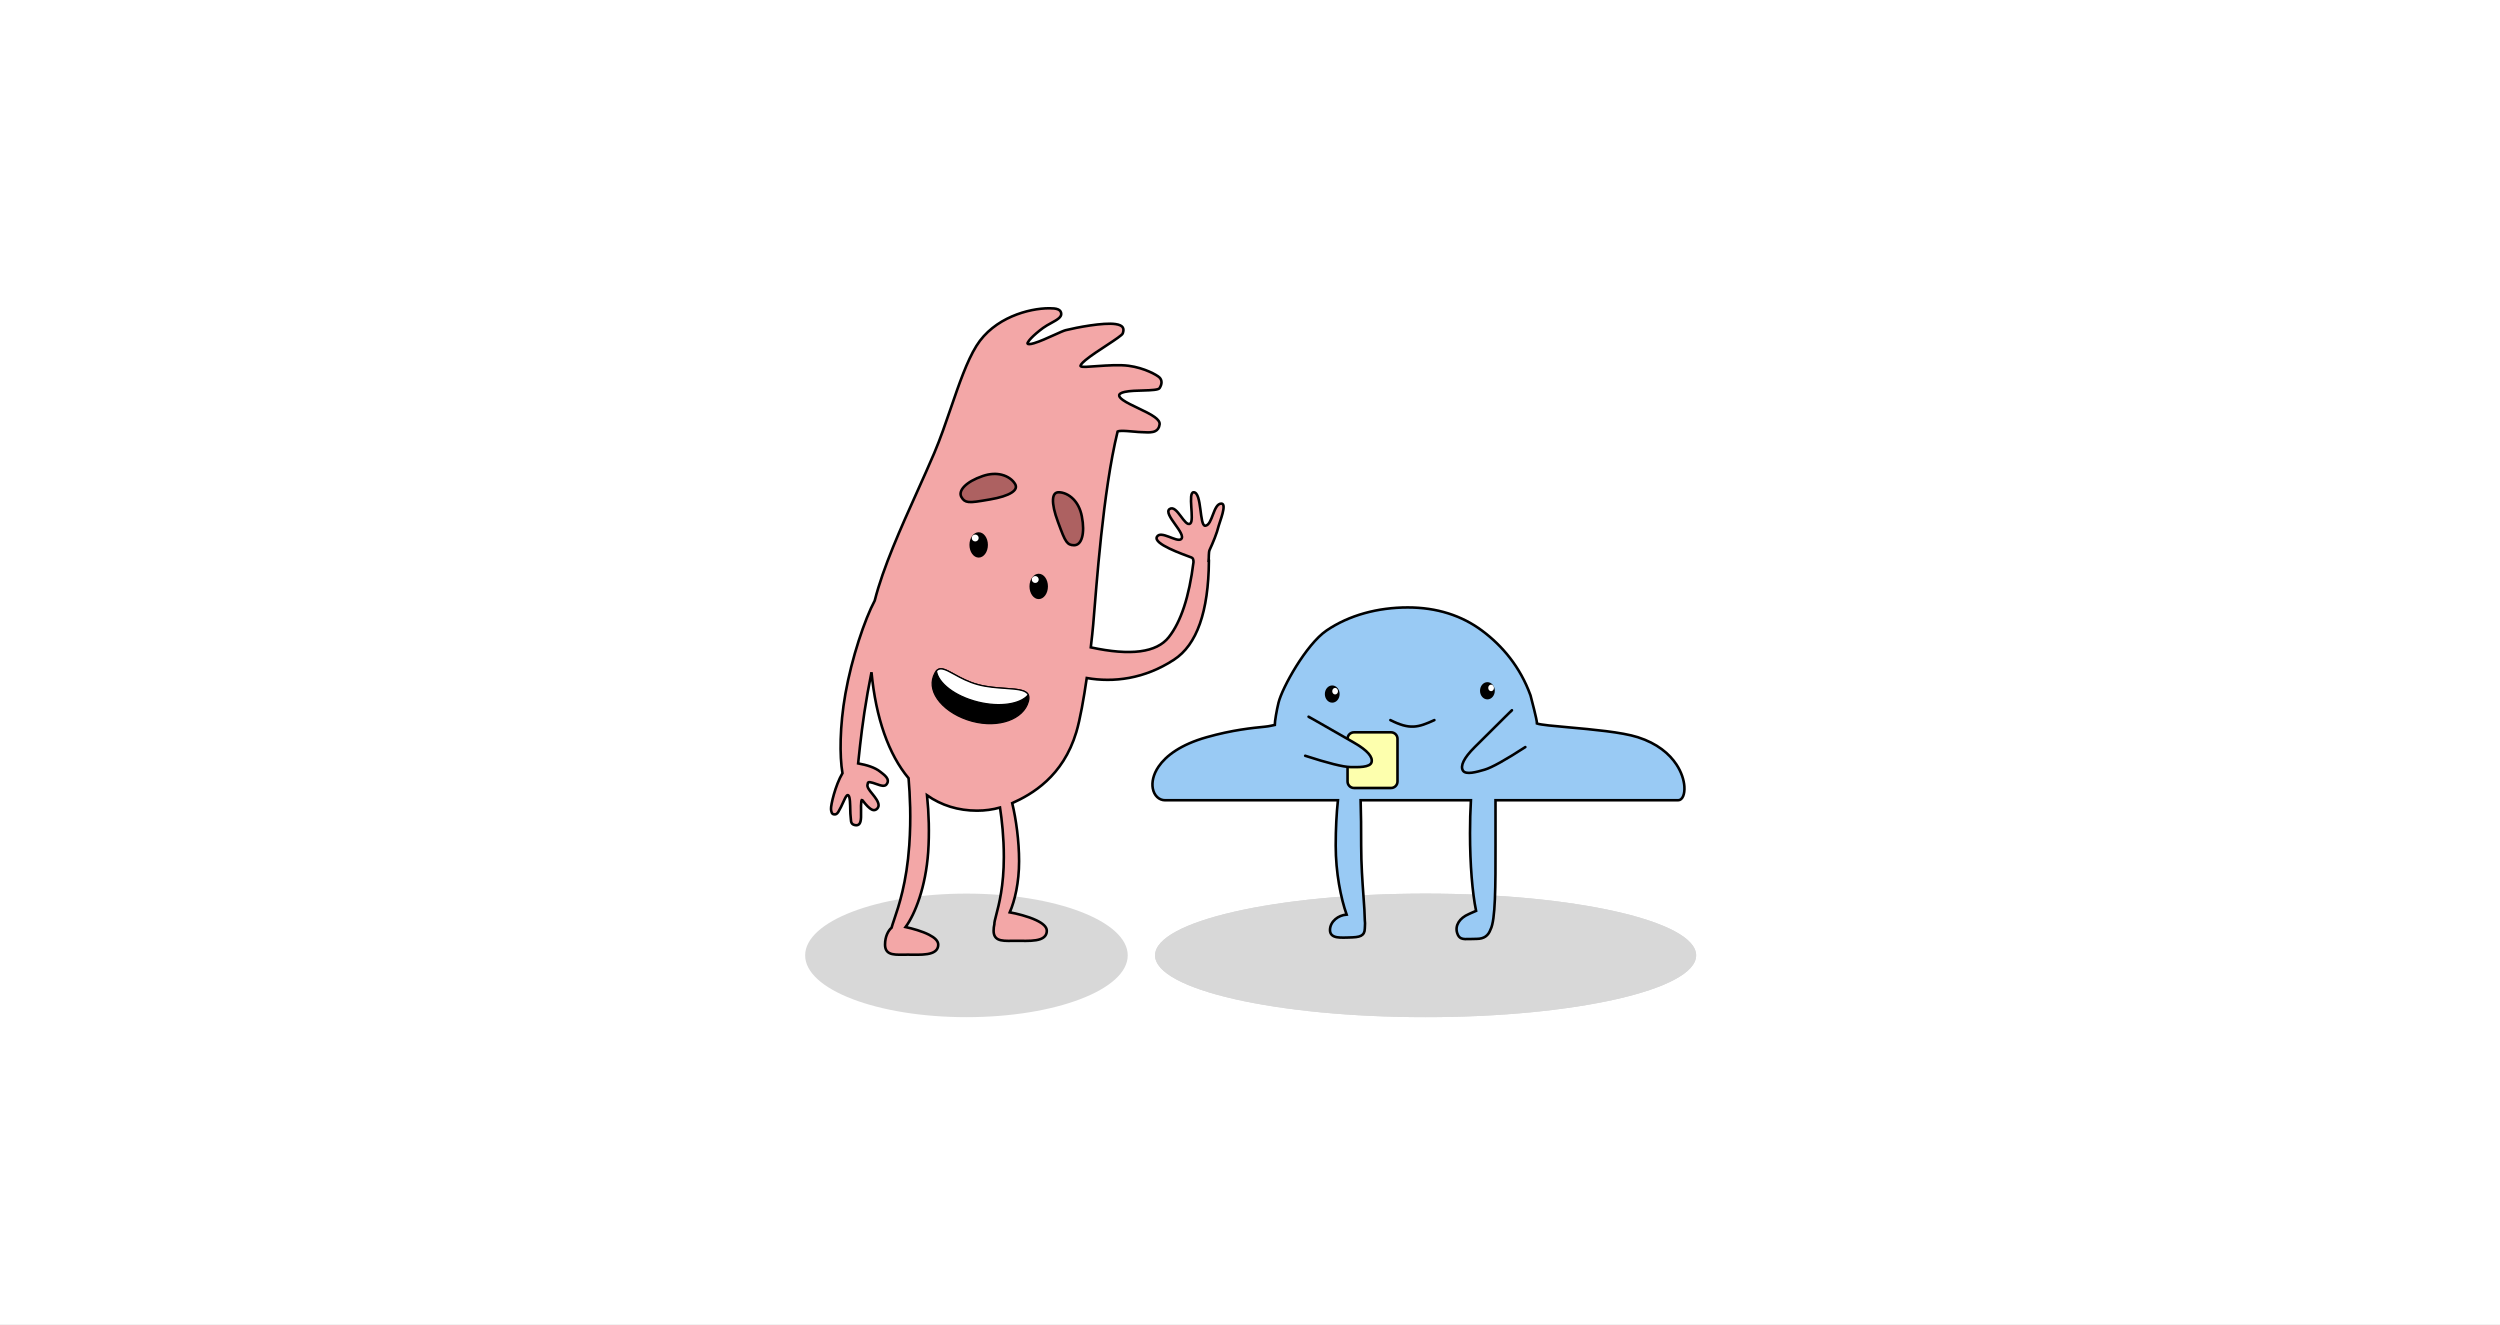
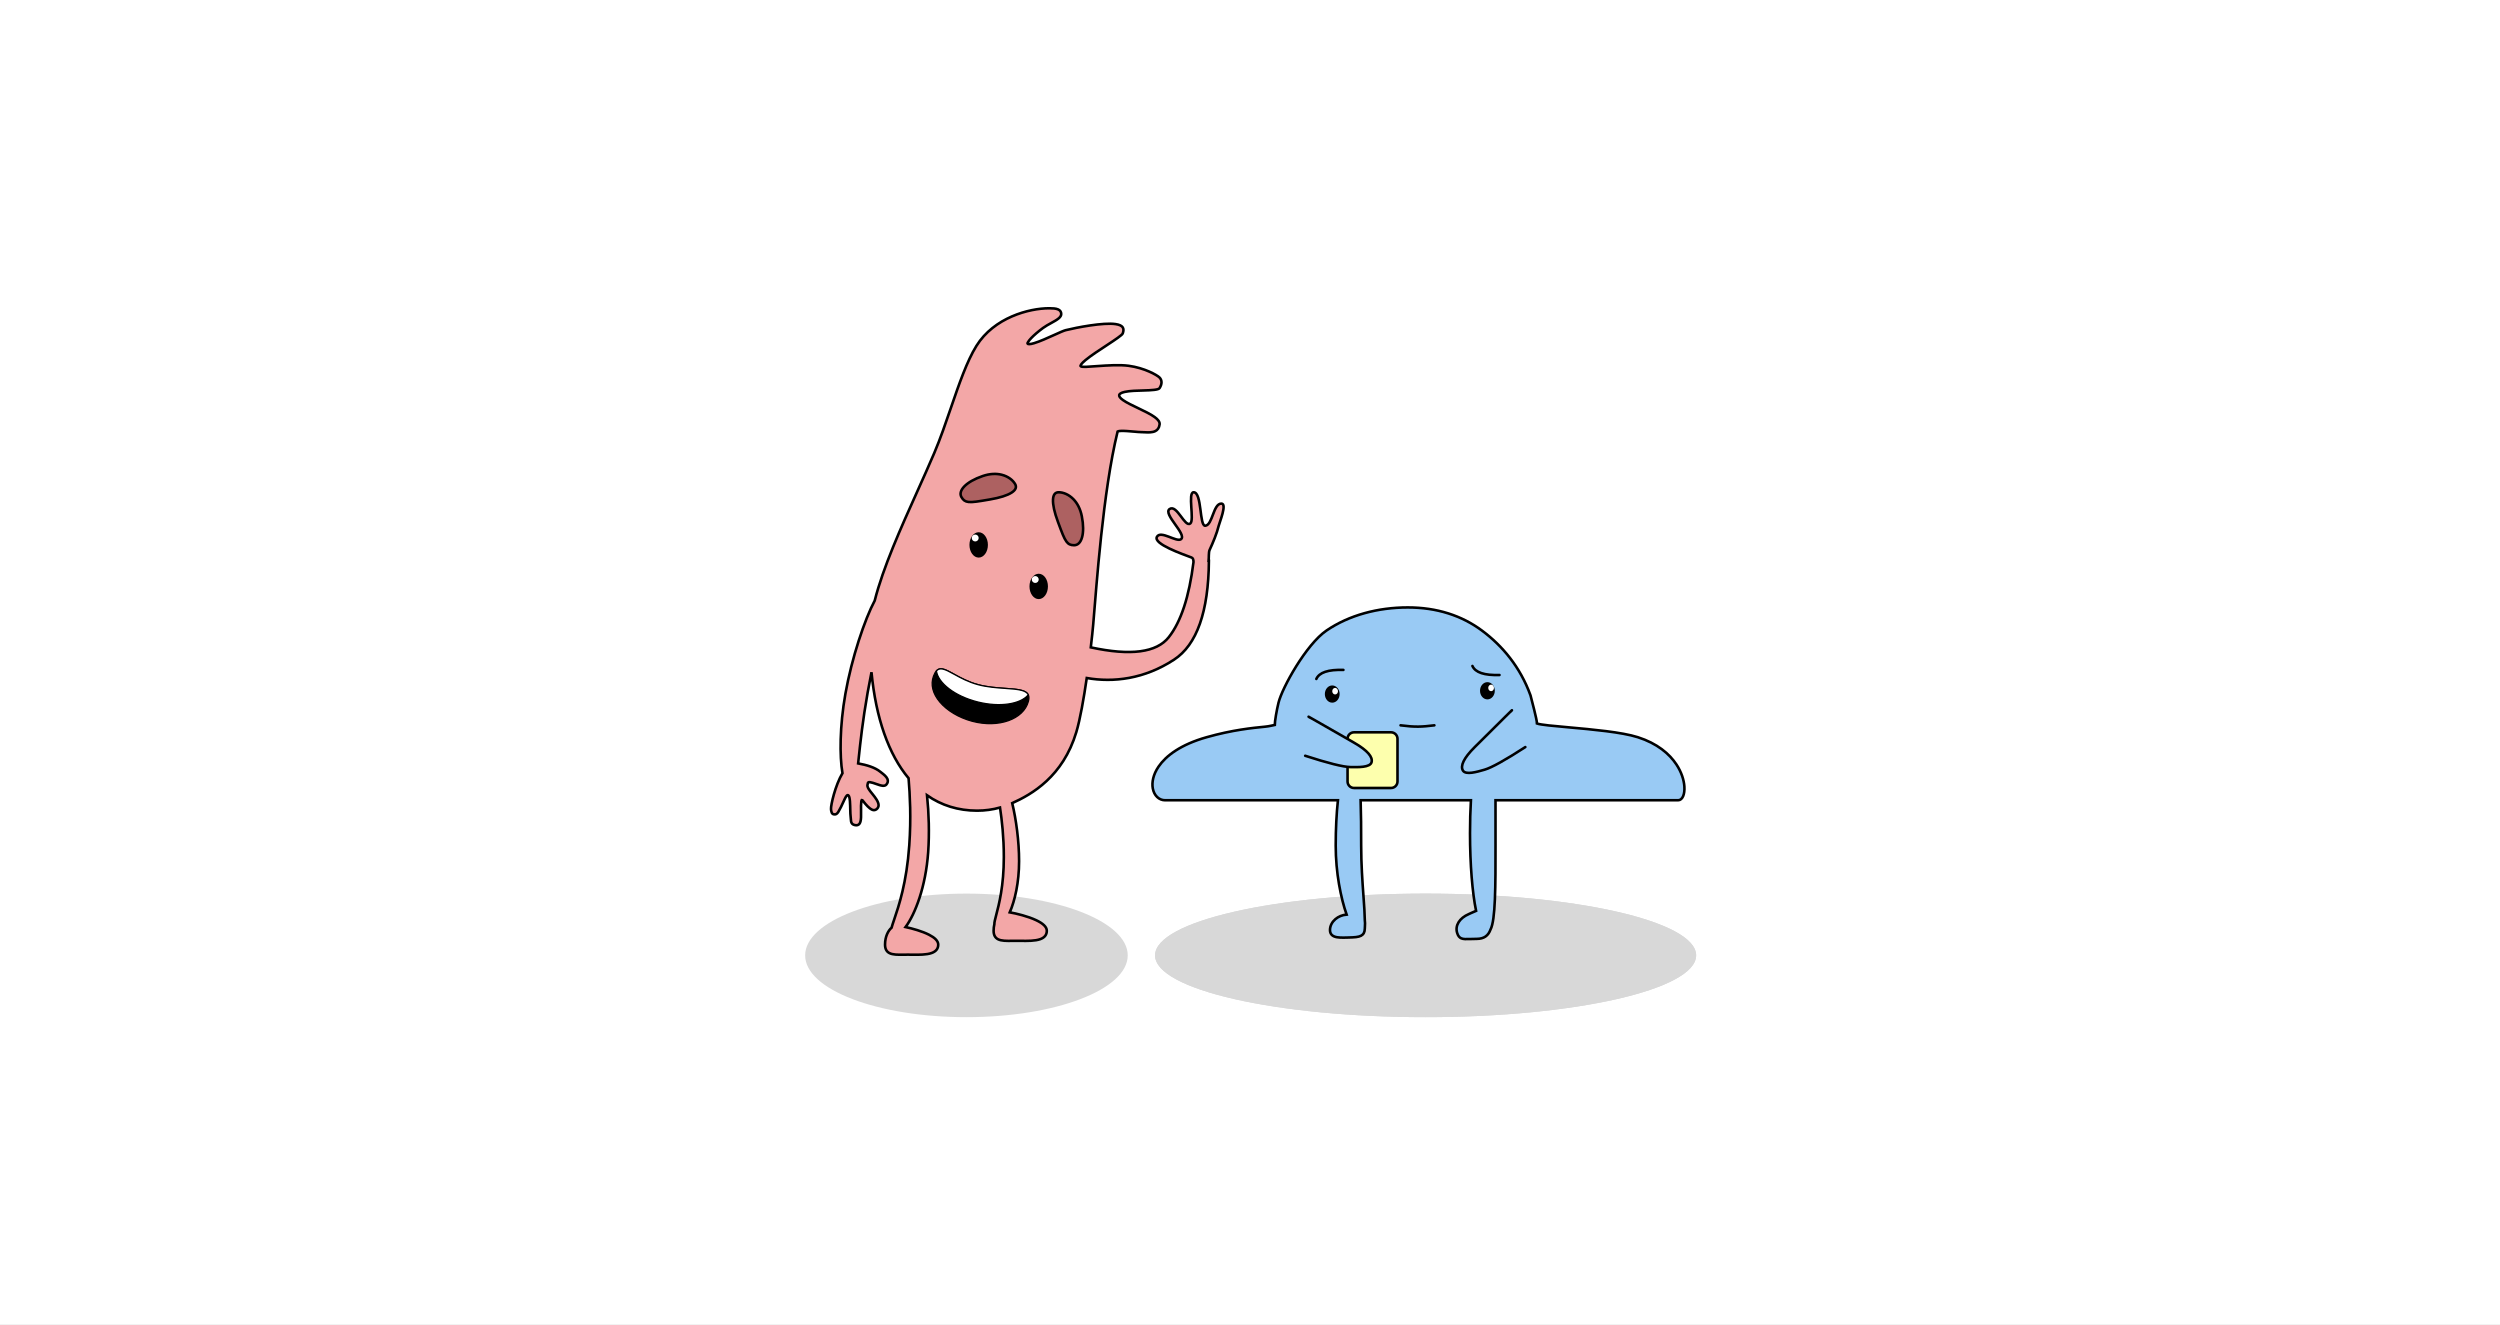
<svg xmlns="http://www.w3.org/2000/svg" width="1922px" height="1018px" viewBox="0 0 1922 1018" version="1.1">
  <g id="Page-1" stroke="none" stroke-width="1" fill="none" fill-rule="evenodd">
    <g id="2scene9">
-       <rect id="Rectangle" fill="#FFFFFF" x="0" y="0" width="1922" height="1018" />
+       <rect id="Rectangle" fill="#FFFFFF" fill-rule="nonzero" x="0" y="0" width="1922" height="1018" />
      <g id="Group-3" transform="translate(619, 237)">
-         <ellipse id="Oval" fill="#D8D8D8" cx="477" cy="497.5" rx="208" ry="47.5" />
-         <ellipse id="Oval" fill="#D8D8D8" cx="477" cy="497.5" rx="208" ry="47.5" />
-         <ellipse id="Oval" fill="#D8D8D8" cx="124" cy="497.5" rx="124" ry="47.5" />
+         <ellipse id="Oval" fill="#D8D8D8" fill-rule="nonzero" cx="477" cy="497.5" rx="208" ry="47.5" />
+         <ellipse id="Oval" fill="#D8D8D8" fill-rule="nonzero" cx="477" cy="497.5" rx="208" ry="47.5" />
+         <ellipse id="Oval" fill="#D8D8D8" fill-rule="nonzero" cx="124" cy="497.5" rx="124" ry="47.5" />
        <g id="charsquiggy" transform="translate(267, 230)">
          <path d="M404.119,148.242 L263.745,148.242 C263.763,153.609 263.759,159.255 263.753,165.102 C263.751,167.887 263.749,170.717 263.749,173.585 L263.749,174.836 C263.749,177.277 263.751,179.689 263.753,182.068 C263.782,214.323 263.746,240.456 259.907,247.617 C259.094,249.825 257.921,251.746 255.981,253.051 C254.354,254.147 252.178,254.816 249.181,254.816 C247.395,254.816 245.829,254.874 244.452,254.924 C241.227,255.042 239,255.091 237.4,254.386 C235.969,253.756 234.973,252.568 234.262,250.267 C233.357,247.336 233.835,244.486 235.384,241.988 C236.956,239.454 239.647,237.282 243.123,235.792 C243.62,235.579 244.231,235.29 244.902,234.974 C246.112,234.402 247.513,233.742 248.807,233.25 C245.967,219.37 244.14,197.804 244.14,173.585 C244.14,164.697 244.386,156.166 244.837,148.242 L160.054,148.242 C160.403,158.355 160.465,170.278 160.465,183.044 C160.465,197.354 161.437,210.864 162.238,222.005 C162.769,229.387 163.225,235.733 163.276,240.587 C163.524,241.928 163.443,243.478 163.351,245.106 C163.315,245.741 163.278,246.389 163.262,247.04 C163.229,248.384 162.968,249.444 162.522,250.287 C162.028,251.22 161.307,251.9 160.382,252.394 C158.313,253.498 155.143,253.627 151.249,253.743 C151.059,253.749 150.868,253.755 150.674,253.761 C150.482,253.766 150.29,253.772 150.099,253.778 C146.08,253.904 142.257,253.996 139.751,252.962 C138.673,252.517 137.824,251.872 137.261,250.971 C136.748,250.152 136.466,249.113 136.498,247.79 C136.575,244.659 138.143,241.769 140.64,239.64 C142.904,237.71 145.931,236.407 149.267,236.125 C144.853,223.462 140.888,204.116 140.888,183.044 C140.888,170.28 141.513,158.359 142.595,148.242 L9.767,148.242 C7.367,148.242 5.242,147.328 3.587,145.727 C1.945,144.139 0.765,141.867 0.265,139.135 C-0.583,134.494 0.532,128.5 4.696,122.379 C10.388,114.014 21.811,105.375 41.746,99.751 C61.627,94.142 76.828,92.641 86.501,91.686 C90.061,91.335 92.046,90.712 94.047,90.329 C94.047,87.544 95.479,79.109 96.923,73.218 C99.766,61.617 118.248,28.367 133.807,17.759 C151.261,5.859 173.428,0 196.357,0 C218.592,0 237.813,6.21 253.449,17.874 C269.065,29.523 282.775,45.801 290.658,67.616 C291.464,70.984 295.628,86.146 295.628,89.235 C298.738,90.303 308.373,91.13 320.085,92.184 C338.053,93.803 360.89,95.867 373.115,99.757 C388.123,104.532 397.465,112.589 402.84,120.73 C406.805,126.735 408.613,132.794 408.943,137.647 C409.149,140.672 408.779,143.236 408.01,145.054 C407.587,146.054 407.041,146.837 406.409,147.372 C405.736,147.943 404.963,148.242 404.119,148.242 Z" id="Combined-Shape" stroke="#000000" stroke-width="2" fill="#99CAF4" fill-rule="nonzero" />
          <ellipse id="Oval" fill="#000000" fill-rule="nonzero" cx="138.227" cy="66.59" rx="5.681" ry="6.627" />
          <ellipse id="Oval" fill="#000000" fill-rule="nonzero" cx="257.519" cy="64.066" rx="5.681" ry="6.627" />
          <ellipse id="Oval" fill="#FFFFFF" fill-rule="nonzero" cx="260.359" cy="61.856" rx="2.209" ry="2.525" />
          <ellipse id="Oval" fill="#FFFFFF" fill-rule="nonzero" cx="140.436" cy="64.381" rx="2.209" ry="2.525" />
-           <path d="" id="Path-3" stroke="#979797" />
-           <path d="M182.927,91.63 C197.871,84.098 204.127,85.839 216.743,91.63" id="Path-5" stroke="#000000" stroke-width="2" stroke-linecap="round" transform="translate(199.8351, 89.12134) scale(1, -1) translate(-199.8351, -89.12134) " />
-           <rect id="Rectangle" stroke="#000000" stroke-width="2" fill="#FDFFAD" x="150" y="96" width="38.395" height="42.814" rx="5" />
-           <path d="M115.505,107.88 C130.93,117.885 141.365,123.68 146.809,125.264 C152.709,126.98 161.319,129.49 163.461,125.955 C165.603,122.421 162.987,116.444 154.383,107.88 C131.76,85.362 122.544,76.259 126.736,80.568" id="Path-7" stroke="#000000" stroke-width="2" fill="#99CAF4" stroke-linecap="round" transform="translate(139.8375, 103.6363) rotate(-15) translate(-139.8375, -103.6363) " />
+           <g id="Path-3" />
+           <path d="M126,54.944 C137.661,55.324 144.597,53.009 146.808,48" id="Path-2" stroke="#000000" stroke-width="2" stroke-linecap="round" transform="translate(136.404, 51.49206) scale(-1, -1) translate(-136.404, -51.49206) " />
+           <path d="M246,51.944 C257.661,52.324 264.597,50.009 266.808,45" id="Path-2" stroke="#000000" stroke-width="2" stroke-linecap="round" transform="translate(256.404, 48.49206) scale(-1, 1) translate(-256.404, -48.49206) " />
+           <path d="M190.743,91.63 C202.233,90.129 207.043,90.476 216.743,91.63" id="Path-5" stroke="#000000" stroke-width="2" stroke-linecap="round" transform="translate(203.743, 91.13013) scale(-1, 1) rotate(-180) translate(-203.743, -91.13013) " />
+           <rect id="Rectangle" stroke="#000000" stroke-width="2" fill="#FDFFAD" fill-rule="nonzero" x="150" y="96" width="38.395" height="42.814" rx="5" />
+           <path d="M115.505,107.88 C130.93,117.885 141.365,123.68 146.809,125.264 C152.709,126.98 161.319,129.49 163.461,125.955 C165.603,122.421 162.987,116.444 154.383,107.88 C131.76,85.362 122.544,76.259 126.736,80.568" id="Path-7" stroke="#000000" stroke-width="2" fill="#99CAF4" fill-rule="nonzero" stroke-linecap="round" transform="translate(139.8375, 103.6363) rotate(-15) translate(-139.8375, -103.6363) " />
          <path d="M238,107.35 C253.425,117.356 263.86,123.15 269.305,124.734 C275.205,126.451 283.815,128.961 285.957,125.426 C288.098,121.892 285.482,115.914 276.879,107.351 C254.255,84.833 245.039,75.729 249.231,80.039" id="Path-7" stroke="#000000" stroke-width="2" stroke-linecap="round" transform="translate(262.3331, 103.1067) scale(-1, 1) translate(-262.3331, -103.1067) " />
        </g>
-         <g id="charcece" transform="translate(19, 0)">
-           <g id="Group-3" transform="translate(151.5, 248.5) scale(-1, 1) translate(-151.5, -248.5) " fill-rule="nonzero">
+         <g id="charcece" transform="translate(19, 0)" fill-rule="nonzero">
+           <g id="Group-3" transform="translate(151.5, 248.5) scale(-1, 1) translate(-151.5, -248.5) ">
            <path d="M134.424,2.84217094e-14 C149.879,2.84217094e-14 176.799,7.148 190.328,28.922 C197.651,40.708 203.676,58.27 209.917,76.484 C213.959,88.281 218.094,100.351 222.742,111.289 C226.698,120.601 231.144,130.486 235.706,140.628 C248.44,168.938 262.073,199.255 268.517,224.762 C276.123,238.933 286.216,268.947 291.058,296.379 C295.461,321.32 295.548,344.267 293.318,357.433 C298.912,366.879 302.328,382.06 302.124,385 C302.076,385.705 301.965,386.873 301.575,387.726 C301.24,388.457 300.715,388.953 299.99,389.048 C299.356,389.138 298.72,389.196 297.994,388.782 C297.534,388.519 297.024,388.05 296.508,387.196 C294.978,384.667 293.791,382.058 292.776,379.823 C291.753,377.572 290.924,375.707 290.069,374.761 C289.835,374.502 289.612,374.309 289.36,374.273 C289.156,374.244 288.956,374.343 288.74,374.516 C287.411,375.573 287.419,381.671 287.306,385.928 C287.255,387.841 287.209,389.44 287.089,390.215 C286.964,391.019 286.925,391.779 286.889,392.476 C286.816,393.872 286.717,395.032 286.162,395.881 C285.695,396.595 284.928,397.135 283.547,397.378 C282.786,397.512 282.14,397.482 281.595,397.3 C281.016,397.107 280.538,396.746 280.155,396.193 C279.506,395.254 279.139,393.681 279.042,391.34 C278.982,389.915 279.006,388.189 279.03,386.438 C279.066,383.785 279.107,381.075 278.846,379.314 C278.761,378.738 278.652,378.273 278.478,377.979 C278.052,377.942 277.506,378.799 276.74,379.746 C275.169,381.685 272.97,384.363 270.538,385.513 C269.96,385.786 269.386,385.873 268.844,385.822 C268.252,385.766 267.696,385.544 267.214,385.206 C266.189,384.485 265.52,383.238 265.541,382.055 C265.591,379.351 267.902,376.37 270.199,373.508 L270.59,373.024 C272.673,370.448 274.725,367.967 273.977,365.93 C273.903,365.731 273.857,365.507 273.813,365.277 C273.757,364.988 273.76,364.625 273.44,364.445 C273.159,364.288 272.708,364.269 272.001,364.372 C270.606,364.574 268.985,365.151 267.391,365.713 C265.625,366.335 263.889,366.939 262.495,367.078 C261.248,367.203 260.266,366.954 259.631,366.25 C258.977,365.525 258.623,364.81 258.484,364.117 C258.324,363.325 258.442,362.554 258.762,361.812 C259.538,360.009 261.589,358.378 263.262,357.083 C263.59,356.829 263.901,356.588 264.181,356.36 C268.402,352.937 274.611,351.15 281.263,349.903 C281.128,348.653 280.989,347.341 280.844,345.965 C279.574,333.968 277.799,317.19 273.965,295.468 C272.994,289.967 271.996,284.749 270.998,279.821 C267.604,315.268 257.749,343.035 242.49,361.295 C241.439,374.172 240.461,391.549 241.958,412.937 C243.97,441.68 250.078,459.695 253.56,469.965 C254.423,472.509 255.125,474.582 255.569,476.229 C258.24,478.506 260.585,483.163 260.585,489.208 C260.585,490.868 260.292,492.173 259.769,493.201 C259.185,494.348 258.315,495.165 257.205,495.74 C254.645,497.065 250.721,497.041 246.176,496.969 C245.139,496.953 244.07,496.936 242.979,496.936 C241.996,496.938 240.976,496.952 239.938,496.967 C234.55,497.041 228.669,497.103 224.706,495.662 C223.124,495.087 221.838,494.274 220.965,493.163 C220.152,492.129 219.685,490.835 219.685,489.208 C219.685,487.82 220.348,486.484 221.544,485.235 C222.778,483.945 224.586,482.74 226.729,481.645 C232.025,478.939 239.379,476.885 244.802,475.714 C237.483,465.812 229.287,444.815 227.415,418.077 C226.404,403.63 226.886,388.125 228.288,374.45 C217.255,382.172 204.35,386.239 189.791,386.239 C183.716,386.239 177.834,385.424 172.186,383.852 C170.757,393.514 169.253,406.259 169.253,421.88 C169.253,444.079 172.969,458.253 175.088,466.334 C175.989,469.768 176.591,472.135 176.547,473.573 C176.907,475.096 177.113,476.769 177.113,478.563 C177.113,480.224 176.82,481.529 176.297,482.557 C175.713,483.704 174.843,484.52 173.734,485.095 C171.174,486.421 167.25,486.397 162.705,486.325 C161.668,486.308 160.598,486.291 159.506,486.291 C158.47,486.291 157.385,486.307 156.274,486.322 C150.995,486.396 145.147,486.459 141.2,485.011 C139.631,484.435 138.353,483.621 137.484,482.509 C136.678,481.477 136.214,480.185 136.214,478.563 C136.214,477.079 136.973,475.653 138.332,474.328 C139.748,472.947 141.821,471.666 144.24,470.517 C150.694,467.45 159.63,465.294 164.692,464.411 C160.794,455.392 157.526,441.513 157.526,425.053 C157.526,409.673 159.806,392.904 162.813,380.451 C147.845,373.718 123.777,360.099 113.511,325.79 C110.612,316.102 107.789,300.011 105.5,284.264 C84.963,287.845 61.232,285.065 38.439,270.183 C20.859,258.706 11.907,233.352 11.582,194.122 L11.582,194.122 L11.817,194.123 C11.555,191.673 11.854,187.525 11.063,185.823 C8.492,180.284 5.426,172.967 4.056,167.182 C3.424,164.511 -2.572,150.157 2.016,150.157 C8.303,150.157 8.707,166.627 14.364,167.182 C19.008,167.637 16.83,141.459 23.329,141.459 C28.056,141.459 22.579,162.958 25.915,165.479 C30.125,168.659 36.186,150.591 41.771,154.326 C47.356,158.061 28.016,174.016 33.142,177.599 C36.56,179.988 48.652,170.485 51.552,175.699 C54.586,181.156 32.016,188.93 24.815,191.673 C23.745,192.08 23.46,193.529 23.438,195.13 C26.767,221.795 33.103,241.042 42.446,252.87 C51.811,264.727 71.796,267.337 102.4,260.701 C101.534,253.391 100.895,247.219 100.554,243.25 C97.95,212.911 93.128,141.352 81.784,94.745 C81.631,94.655 81.467,94.596 81.27,94.542 C80.701,94.386 79.896,94.311 78.942,94.285 C76.18,94.209 72.225,94.561 68.908,94.854 C66.64,95.054 64.664,95.227 63.547,95.227 C62.818,95.227 62.01,95.271 61.163,95.317 C58.35,95.468 55.142,95.605 52.826,94.444 C51.094,93.576 49.806,92.023 49.496,89.238 C49.393,88.314 49.689,87.375 50.347,86.437 C50.989,85.522 51.985,84.597 53.245,83.677 C56.408,81.366 61.267,79.045 66.047,76.767 C70.466,74.661 74.816,72.592 77.639,70.591 C78.667,69.862 79.488,69.147 80.013,68.439 C80.41,67.902 80.638,67.377 80.579,66.851 C80.517,66.283 80.126,65.846 79.552,65.474 C78.761,64.962 77.627,64.584 76.271,64.289 C72.417,63.45 66.827,63.317 61.803,63.192 C55.575,63.037 50.412,62.692 49.599,61.475 C48.55,59.904 48.038,58.348 48.038,56.942 C48.038,55.469 48.588,54.147 49.692,53.112 C51.666,51.258 61.126,45.871 73.252,44.227 C80.147,43.292 89.525,43.923 97.21,44.446 C103.898,44.9 109.532,45.539 110.283,44.486 C110.356,44.384 110.348,44.259 110.318,44.124 C110.255,43.839 110.079,43.519 109.826,43.162 C109.173,42.24 108.022,41.134 106.544,39.904 C102.418,36.47 95.788,32.137 89.969,28.332 C83.587,24.16 78.267,20.551 77.847,19.375 C77.162,17.459 76.969,15.756 78.021,14.434 C78.831,13.417 80.443,12.582 83.438,12.152 C92.754,10.816 113.158,14.726 121.716,16.845 C123.231,17.22 126.584,18.729 130.533,20.516 C135.598,22.808 141.664,25.555 146.03,26.852 C147.558,27.307 148.868,27.584 149.836,27.58 C150.2,27.578 150.507,27.54 150.743,27.436 C150.871,27.379 150.974,27.303 151.026,27.183 C151.155,26.882 150.902,26.426 150.581,25.885 C150.099,25.07 149.299,24.08 148.247,22.969 C146.086,20.685 142.877,17.914 139.12,15.143 C137.214,13.737 134.975,12.514 132.871,11.362 C130.571,10.103 128.43,8.924 127.016,7.705 C125.8,6.657 125.119,5.563 125.119,4.408 C125.119,3.555 125.342,2.865 125.723,2.303 C126.132,1.698 126.732,1.237 127.477,0.898 C129.173,0.127 131.67,0.008 134.057,2.84217094e-14 L134.424,2.84217094e-14 Z" id="Combined-Shape" stroke="#000000" stroke-width="2" fill="#F3A7A7" />
            <g id="Group-2" transform="translate(108.0857, 118.7243)">
-               <path d="M0.236,57.85 C0.032,53.84 1.324,48.004 4.006,40.779 C4.145,40.405 4.281,40.038 4.414,39.678 C7.06,32.544 8.677,28.144 10.537,25.591 C12.074,23.482 13.784,22.734 16.467,22.734 C17.882,22.734 19.102,23.254 20.1,24.22 C21.177,25.262 21.996,26.803 22.551,28.75 C23.681,32.719 23.7,38.331 22.396,44.967 C21.244,50.826 18.83,55.128 15.948,58.1 C12.352,61.809 8.034,63.445 4.606,63.445 C3.267,63.445 2.233,62.999 1.517,62.113 C0.736,61.146 0.329,59.7 0.236,57.85 Z" id="Oval" stroke="#000000" stroke-width="2" fill="#AD6161" transform="translate(11.80087, 43.08948) scale(-1, -1) translate(-11.80087, -43.08948) " />
+               <path d="M0.236,57.85 C0.032,53.84 1.324,48.004 4.006,40.779 C4.145,40.405 4.281,40.038 4.414,39.678 C7.06,32.544 8.677,28.144 10.537,25.591 C12.074,23.482 13.784,22.734 16.467,22.734 C17.882,22.734 19.102,23.254 20.1,24.22 C21.177,25.262 21.996,26.803 22.551,28.75 C23.681,32.719 23.7,38.331 22.396,44.967 C21.244,50.826 18.83,55.128 15.948,58.1 C12.352,61.809 8.034,63.445 4.606,63.445 C3.267,63.445 2.233,62.999 1.517,62.113 C0.736,61.146 0.329,59.7 0.236,57.85 Z" id="Oval" stroke="#000000" stroke-width="2" fill="#AD6161" transform="translate(11.80087, 43.08948) rotate(180) translate(-11.80087, -43.08948) " />
              <path d="M66.545,40.734 C65.207,40.734 64.175,40.289 63.46,39.403 C62.68,38.435 62.274,36.989 62.181,35.137 C61.98,31.124 63.274,25.283 65.958,18.051 C66.097,17.677 66.233,17.309 66.366,16.949 C69.014,9.807 70.632,5.403 72.492,2.847 C74.029,0.736 75.738,-0.014 78.419,-0.015 C79.833,-0.016 81.051,0.504 82.048,1.47 C83.123,2.511 83.941,4.054 84.494,6.002 C85.622,9.973 85.637,15.59 84.331,22.232 C83.177,28.096 80.763,32.402 77.881,35.379 C74.286,39.093 69.971,40.732 66.545,40.734 Z" id="Oval" stroke="#000000" stroke-width="2" fill="#AD6161" transform="translate(73.7436, 20.35924) scale(-1, 1) rotate(-120) translate(-73.7436, -20.35924) " />
              <ellipse id="Oval" fill="#000000" cx="34.357" cy="95.117" rx="7.1" ry="9.751" />
              <ellipse id="Oval" fill="#000000" cx="80.508" cy="63.205" rx="7.1" ry="9.751" />
              <ellipse id="Oval" fill="#FFFFFF" cx="37.02" cy="89.799" rx="2.663" ry="2.659" />
              <ellipse id="Oval" fill="#FFFFFF" cx="83.17" cy="57.886" rx="2.663" ry="2.659" />
            </g>
          </g>
-           <path d="M113.719,318.065 C103.004,318.067 92.941,315.139 85.878,310.259 C82.457,307.895 79.742,305.075 78.012,301.905 C76.395,298.942 75.642,295.675 75.984,292.199 C76.179,290.21 76.568,288.71 77.161,287.607 C77.745,286.521 78.527,285.839 79.51,285.465 C82.094,284.48 85.927,285.488 90.877,286.724 C96.262,288.069 102.94,289.732 110.77,289.731 C118.135,289.729 125.374,288.316 131.686,287.082 C138.245,285.799 143.788,284.686 147.378,285.663 C148.707,286.024 149.754,286.682 150.449,287.768 C151.12,288.815 151.464,290.243 151.463,292.133 C151.462,299.278 147.243,305.73 140.475,310.408 C133.627,315.141 124.165,318.062 113.719,318.065 Z" id="Oval" stroke="#000000" fill="#000000" transform="translate(113.6829, 301.5721) rotate(15) translate(-113.6829, -301.5721) " />
+           <path d="M113.72,318.065 C103.006,318.067 92.943,315.139 85.879,310.259 C82.458,307.896 79.743,305.075 78.013,301.906 C76.396,298.943 75.644,295.675 75.985,292.2 C76.181,290.21 76.57,288.71 77.162,287.608 C77.746,286.521 78.529,285.839 79.511,285.465 C82.095,284.48 85.929,285.489 90.878,286.724 C96.264,288.069 102.942,289.733 110.772,289.731 C118.136,289.729 125.375,288.316 131.688,287.082 C138.246,285.799 143.79,284.686 147.38,285.663 C148.709,286.024 149.756,286.683 150.451,287.768 C151.122,288.816 151.465,290.243 151.465,292.133 C151.463,299.279 147.245,305.731 140.476,310.408 C133.628,315.141 124.167,318.062 113.72,318.065 Z" id="Oval" stroke="#000000" fill="#000000" transform="translate(113.6846, 301.5662) rotate(15) translate(-113.6846, -301.5662) " />
          <path d="M113.736,302.681 C104.941,300.49 97.278,296.852 91.655,292.564 C86.108,288.333 82.537,283.477 81.913,278.759 C83.214,277.388 84.708,277.026 86.461,277.316 C88.968,277.729 91.963,279.397 95.63,281.418 C100.468,284.085 106.444,287.375 113.934,289.38 C121.048,291.285 128.406,291.794 134.823,292.235 C140.016,292.592 144.585,292.9 147.884,293.897 C150.124,294.574 151.775,295.56 152.542,297.176 C149.547,300.782 144.122,303.192 137.362,304.203 C130.504,305.229 122.271,304.807 113.736,302.681 Z" id="Combined-Shape" stroke="#000000" fill="#FFFFFF" />
        </g>
      </g>
    </g>
  </g>
</svg>
